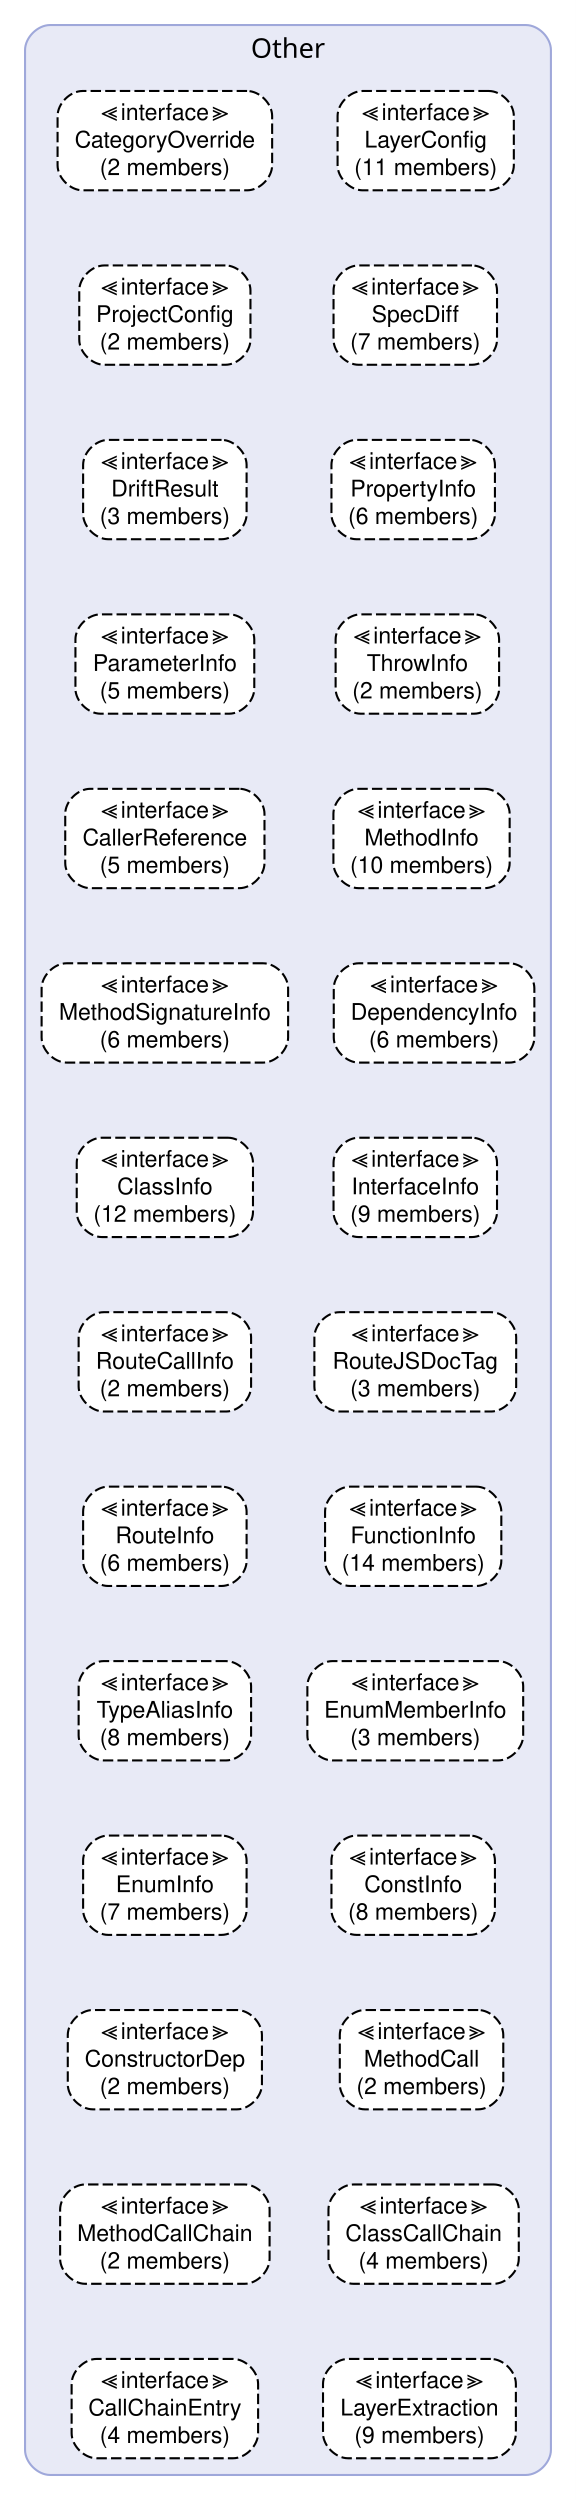
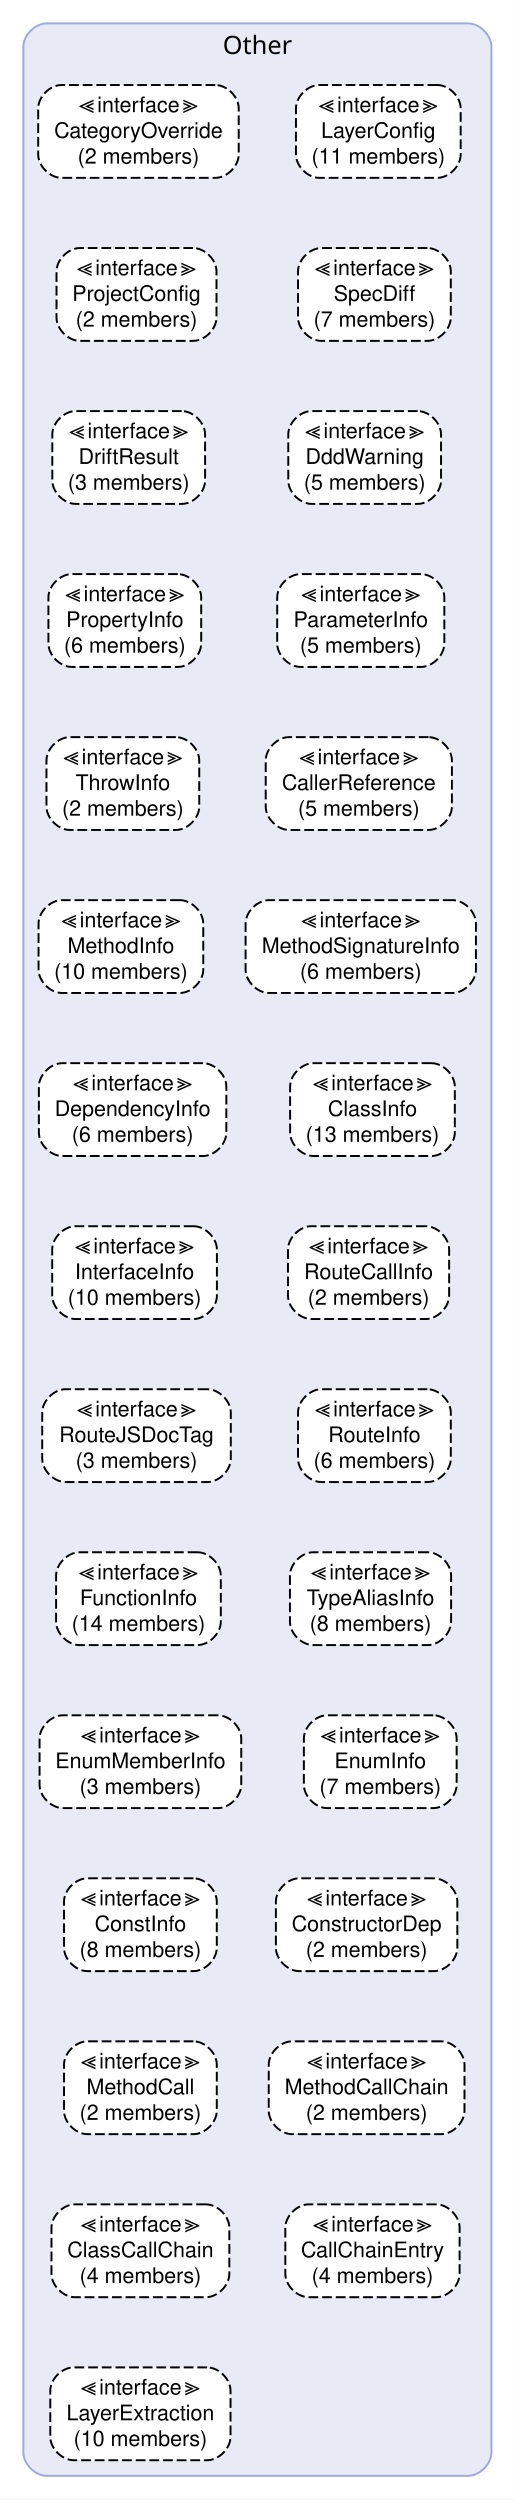
- <svg xmlns="http://www.w3.org/2000/svg" width="276pt" height="1198pt" viewBox="0.00 0.00 276.00 1198.00">
-   <g id="graph0" class="graph" transform="scale(1 1) rotate(0) translate(4 1194)">
-     <polygon fill="white" stroke="none" points="-4,4 -4,-1194 272,-1194 272,4 -4,4" />
+ <svg xmlns="http://www.w3.org/2000/svg" width="264pt" height="1282pt" viewBox="0.00 0.00 264.00 1282.00">
+   <g id="graph0" class="graph" transform="scale(1 1) rotate(0) translate(4 1277.6)">
+     <polygon fill="white" stroke="none" points="-4,4 -4,-1277.6 260,-1277.6 260,4 -4,4" />
    <g id="clust1" class="cluster">
-       <path fill="#e8eaf6" stroke="#9fa8da" d="M20,-8C20,-8 248,-8 248,-8 254,-8 260,-14 260,-20 260,-20 260,-1170 260,-1170 260,-1176 254,-1182 248,-1182 248,-1182 20,-1182 20,-1182 14,-1182 8,-1176 8,-1170 8,-1170 8,-20 8,-20 8,-14 14,-8 20,-8" />
-       <text xml:space="preserve" text-anchor="middle" x="134" y="-1166.3" font-family="Helvetica Bold" font-size="13.00">Other</text>
+       <path fill="#e8eaf6" stroke="#9fa8da" d="M20,-8C20,-8 236,-8 236,-8 242,-8 248,-14 248,-20 248,-20 248,-1253.6 248,-1253.6 248,-1259.6 242,-1265.6 236,-1265.6 236,-1265.6 20,-1265.6 20,-1265.6 14,-1265.6 8,-1259.6 8,-1253.6 8,-1253.6 8,-20 8,-20 8,-14 14,-8 20,-8" />
+       <text xml:space="preserve" text-anchor="middle" x="128" y="-1249.9" font-family="Helvetica Bold" font-size="13.00">Other</text>
    </g>
    <g id="node1" class="node">
-       <path fill="white" stroke="black" stroke-dasharray="5,2" d="M114.41,-1150.4C114.41,-1150.4 35.59,-1150.4 35.59,-1150.4 29.59,-1150.4 23.59,-1144.4 23.59,-1138.4 23.59,-1138.4 23.59,-1114.8 23.59,-1114.8 23.59,-1108.8 29.59,-1102.8 35.59,-1102.8 35.59,-1102.8 114.41,-1102.8 114.41,-1102.8 120.41,-1102.8 126.41,-1108.8 126.41,-1114.8 126.41,-1114.8 126.41,-1138.4 126.41,-1138.4 126.41,-1144.4 120.41,-1150.4 114.41,-1150.4" />
-       <text xml:space="preserve" text-anchor="middle" x="75" y="-1136.5" font-family="Helvetica,sans-Serif" font-size="11.00">≪interface≫</text>
-       <text xml:space="preserve" text-anchor="middle" x="75" y="-1123.3" font-family="Helvetica,sans-Serif" font-size="11.00">CategoryOverride</text>
-       <text xml:space="preserve" text-anchor="middle" x="75" y="-1110.1" font-family="Helvetica,sans-Serif" font-size="11.00">(2 members)</text>
+       <path fill="white" stroke="black" stroke-dasharray="5,2" d="M106.41,-1234C106.41,-1234 27.59,-1234 27.59,-1234 21.59,-1234 15.59,-1228 15.59,-1222 15.59,-1222 15.59,-1198.4 15.59,-1198.4 15.59,-1192.4 21.59,-1186.4 27.59,-1186.4 27.59,-1186.4 106.41,-1186.4 106.41,-1186.4 112.41,-1186.4 118.41,-1192.4 118.41,-1198.4 118.41,-1198.4 118.41,-1222 118.41,-1222 118.41,-1228 112.41,-1234 106.41,-1234" />
+       <text xml:space="preserve" text-anchor="middle" x="67" y="-1220.1" font-family="Helvetica,sans-Serif" font-size="11.00">≪interface≫</text>
+       <text xml:space="preserve" text-anchor="middle" x="67" y="-1206.9" font-family="Helvetica,sans-Serif" font-size="11.00">CategoryOverride</text>
+       <text xml:space="preserve" text-anchor="middle" x="67" y="-1193.7" font-family="Helvetica,sans-Serif" font-size="11.00">(2 members)</text>
    </g>
    <g id="node3" class="node">
-       <path fill="white" stroke="black" stroke-dasharray="5,2" d="M104.02,-1066.8C104.02,-1066.8 45.98,-1066.8 45.98,-1066.8 39.98,-1066.8 33.98,-1060.8 33.98,-1054.8 33.98,-1054.8 33.98,-1031.2 33.98,-1031.2 33.98,-1025.2 39.98,-1019.2 45.98,-1019.2 45.98,-1019.2 104.02,-1019.2 104.02,-1019.2 110.02,-1019.2 116.02,-1025.2 116.02,-1031.2 116.02,-1031.2 116.02,-1054.8 116.02,-1054.8 116.02,-1060.8 110.02,-1066.8 104.02,-1066.8" />
-       <text xml:space="preserve" text-anchor="middle" x="75" y="-1052.9" font-family="Helvetica,sans-Serif" font-size="11.00">≪interface≫</text>
-       <text xml:space="preserve" text-anchor="middle" x="75" y="-1039.7" font-family="Helvetica,sans-Serif" font-size="11.00">ProjectConfig</text>
-       <text xml:space="preserve" text-anchor="middle" x="75" y="-1026.5" font-family="Helvetica,sans-Serif" font-size="11.00">(2 members)</text>
+       <path fill="white" stroke="black" stroke-dasharray="5,2" d="M95.02,-1150.4C95.02,-1150.4 36.98,-1150.4 36.98,-1150.4 30.98,-1150.4 24.98,-1144.4 24.98,-1138.4 24.98,-1138.4 24.98,-1114.8 24.98,-1114.8 24.98,-1108.8 30.98,-1102.8 36.98,-1102.8 36.98,-1102.8 95.02,-1102.8 95.02,-1102.8 101.02,-1102.8 107.02,-1108.8 107.02,-1114.8 107.02,-1114.8 107.02,-1138.4 107.02,-1138.4 107.02,-1144.4 101.02,-1150.4 95.02,-1150.4" />
+       <text xml:space="preserve" text-anchor="middle" x="66" y="-1136.5" font-family="Helvetica,sans-Serif" font-size="11.00">≪interface≫</text>
+       <text xml:space="preserve" text-anchor="middle" x="66" y="-1123.3" font-family="Helvetica,sans-Serif" font-size="11.00">ProjectConfig</text>
+       <text xml:space="preserve" text-anchor="middle" x="66" y="-1110.1" font-family="Helvetica,sans-Serif" font-size="11.00">(2 members)</text>
    </g>
    <g id="node2" class="node">
-       <path fill="white" stroke="black" stroke-dasharray="5,2" d="M230.23,-1150.4C230.23,-1150.4 169.77,-1150.4 169.77,-1150.4 163.77,-1150.4 157.77,-1144.4 157.77,-1138.4 157.77,-1138.4 157.77,-1114.8 157.77,-1114.8 157.77,-1108.8 163.77,-1102.8 169.77,-1102.8 169.77,-1102.8 230.23,-1102.8 230.23,-1102.8 236.23,-1102.8 242.23,-1108.8 242.23,-1114.8 242.23,-1114.8 242.23,-1138.4 242.23,-1138.4 242.23,-1144.4 236.23,-1150.4 230.23,-1150.4" />
-       <text xml:space="preserve" text-anchor="middle" x="200" y="-1136.5" font-family="Helvetica,sans-Serif" font-size="11.00">≪interface≫</text>
-       <text xml:space="preserve" text-anchor="middle" x="200" y="-1123.3" font-family="Helvetica,sans-Serif" font-size="11.00">LayerConfig</text>
-       <text xml:space="preserve" text-anchor="middle" x="200" y="-1110.1" font-family="Helvetica,sans-Serif" font-size="11.00">(11 members)</text>
+       <path fill="white" stroke="black" stroke-dasharray="5,2" d="M220.23,-1234C220.23,-1234 159.77,-1234 159.77,-1234 153.77,-1234 147.77,-1228 147.77,-1222 147.77,-1222 147.77,-1198.4 147.77,-1198.4 147.77,-1192.4 153.77,-1186.4 159.77,-1186.4 159.77,-1186.4 220.23,-1186.4 220.23,-1186.4 226.23,-1186.4 232.23,-1192.4 232.23,-1198.4 232.23,-1198.4 232.23,-1222 232.23,-1222 232.23,-1228 226.23,-1234 220.23,-1234" />
+       <text xml:space="preserve" text-anchor="middle" x="190" y="-1220.1" font-family="Helvetica,sans-Serif" font-size="11.00">≪interface≫</text>
+       <text xml:space="preserve" text-anchor="middle" x="190" y="-1206.9" font-family="Helvetica,sans-Serif" font-size="11.00">LayerConfig</text>
+       <text xml:space="preserve" text-anchor="middle" x="190" y="-1193.7" font-family="Helvetica,sans-Serif" font-size="11.00">(11 members)</text>
    </g>
    <g id="node5" class="node">
-       <path fill="white" stroke="black" stroke-dasharray="5,2" d="M102.17,-983.2C102.17,-983.2 47.83,-983.2 47.83,-983.2 41.83,-983.2 35.83,-977.2 35.83,-971.2 35.83,-971.2 35.83,-947.6 35.83,-947.6 35.83,-941.6 41.83,-935.6 47.83,-935.6 47.83,-935.6 102.17,-935.6 102.17,-935.6 108.17,-935.6 114.17,-941.6 114.17,-947.6 114.17,-947.6 114.17,-971.2 114.17,-971.2 114.17,-977.2 108.17,-983.2 102.17,-983.2" />
-       <text xml:space="preserve" text-anchor="middle" x="75" y="-969.3" font-family="Helvetica,sans-Serif" font-size="11.00">≪interface≫</text>
-       <text xml:space="preserve" text-anchor="middle" x="75" y="-956.1" font-family="Helvetica,sans-Serif" font-size="11.00">DriftResult</text>
-       <text xml:space="preserve" text-anchor="middle" x="75" y="-942.9" font-family="Helvetica,sans-Serif" font-size="11.00">(3 members)</text>
+       <path fill="white" stroke="black" stroke-dasharray="5,2" d="M89.17,-1066.8C89.17,-1066.8 34.83,-1066.8 34.83,-1066.8 28.83,-1066.8 22.83,-1060.8 22.83,-1054.8 22.83,-1054.8 22.83,-1031.2 22.83,-1031.2 22.83,-1025.2 28.83,-1019.2 34.83,-1019.2 34.83,-1019.2 89.17,-1019.2 89.17,-1019.2 95.17,-1019.2 101.17,-1025.2 101.17,-1031.2 101.17,-1031.2 101.17,-1054.8 101.17,-1054.8 101.17,-1060.8 95.17,-1066.8 89.17,-1066.8" />
+       <text xml:space="preserve" text-anchor="middle" x="62" y="-1052.9" font-family="Helvetica,sans-Serif" font-size="11.00">≪interface≫</text>
+       <text xml:space="preserve" text-anchor="middle" x="62" y="-1039.7" font-family="Helvetica,sans-Serif" font-size="11.00">DriftResult</text>
+       <text xml:space="preserve" text-anchor="middle" x="62" y="-1026.5" font-family="Helvetica,sans-Serif" font-size="11.00">(3 members)</text>
    </g>
    <g id="node4" class="node">
-       <path fill="white" stroke="black" stroke-dasharray="5,2" d="M222.17,-1066.8C222.17,-1066.8 167.83,-1066.8 167.83,-1066.8 161.83,-1066.8 155.83,-1060.8 155.83,-1054.8 155.83,-1054.8 155.83,-1031.2 155.83,-1031.2 155.83,-1025.2 161.83,-1019.2 167.83,-1019.2 167.83,-1019.2 222.17,-1019.2 222.17,-1019.2 228.17,-1019.2 234.17,-1025.2 234.17,-1031.2 234.17,-1031.2 234.17,-1054.8 234.17,-1054.8 234.17,-1060.8 228.17,-1066.8 222.17,-1066.8" />
-       <text xml:space="preserve" text-anchor="middle" x="195" y="-1052.9" font-family="Helvetica,sans-Serif" font-size="11.00">≪interface≫</text>
-       <text xml:space="preserve" text-anchor="middle" x="195" y="-1039.7" font-family="Helvetica,sans-Serif" font-size="11.00">SpecDiff</text>
-       <text xml:space="preserve" text-anchor="middle" x="195" y="-1026.5" font-family="Helvetica,sans-Serif" font-size="11.00">(7 members)</text>
+       <path fill="white" stroke="black" stroke-dasharray="5,2" d="M215.17,-1150.4C215.17,-1150.4 160.83,-1150.4 160.83,-1150.4 154.83,-1150.4 148.83,-1144.4 148.83,-1138.4 148.83,-1138.4 148.83,-1114.8 148.83,-1114.8 148.83,-1108.8 154.83,-1102.8 160.83,-1102.8 160.83,-1102.8 215.17,-1102.8 215.17,-1102.8 221.17,-1102.8 227.17,-1108.8 227.17,-1114.8 227.17,-1114.8 227.17,-1138.4 227.17,-1138.4 227.17,-1144.4 221.17,-1150.4 215.17,-1150.4" />
+       <text xml:space="preserve" text-anchor="middle" x="188" y="-1136.5" font-family="Helvetica,sans-Serif" font-size="11.00">≪interface≫</text>
+       <text xml:space="preserve" text-anchor="middle" x="188" y="-1123.3" font-family="Helvetica,sans-Serif" font-size="11.00">SpecDiff</text>
+       <text xml:space="preserve" text-anchor="middle" x="188" y="-1110.1" font-family="Helvetica,sans-Serif" font-size="11.00">(7 members)</text>
    </g>
    <g id="node7" class="node">
-       <path fill="white" stroke="black" stroke-dasharray="5,2" d="M105.85,-899.6C105.85,-899.6 44.15,-899.6 44.15,-899.6 38.15,-899.6 32.15,-893.6 32.15,-887.6 32.15,-887.6 32.15,-864 32.15,-864 32.15,-858 38.15,-852 44.15,-852 44.15,-852 105.85,-852 105.85,-852 111.85,-852 117.85,-858 117.85,-864 117.85,-864 117.85,-887.6 117.85,-887.6 117.85,-893.6 111.85,-899.6 105.85,-899.6" />
-       <text xml:space="preserve" text-anchor="middle" x="75" y="-885.7" font-family="Helvetica,sans-Serif" font-size="11.00">≪interface≫</text>
-       <text xml:space="preserve" text-anchor="middle" x="75" y="-872.5" font-family="Helvetica,sans-Serif" font-size="11.00">ParameterInfo</text>
-       <text xml:space="preserve" text-anchor="middle" x="75" y="-859.3" font-family="Helvetica,sans-Serif" font-size="11.00">(5 members)</text>
+       <path fill="white" stroke="black" stroke-dasharray="5,2" d="M87.17,-983.2C87.17,-983.2 32.83,-983.2 32.83,-983.2 26.83,-983.2 20.83,-977.2 20.83,-971.2 20.83,-971.2 20.83,-947.6 20.83,-947.6 20.83,-941.6 26.83,-935.6 32.83,-935.6 32.83,-935.6 87.17,-935.6 87.17,-935.6 93.17,-935.6 99.17,-941.6 99.17,-947.6 99.17,-947.6 99.17,-971.2 99.17,-971.2 99.17,-977.2 93.17,-983.2 87.17,-983.2" />
+       <text xml:space="preserve" text-anchor="middle" x="60" y="-969.3" font-family="Helvetica,sans-Serif" font-size="11.00">≪interface≫</text>
+       <text xml:space="preserve" text-anchor="middle" x="60" y="-956.1" font-family="Helvetica,sans-Serif" font-size="11.00">PropertyInfo</text>
+       <text xml:space="preserve" text-anchor="middle" x="60" y="-942.9" font-family="Helvetica,sans-Serif" font-size="11.00">(6 members)</text>
    </g>
    <g id="node6" class="node">
-       <path fill="white" stroke="black" stroke-dasharray="5,2" d="M221.17,-983.2C221.17,-983.2 166.83,-983.2 166.83,-983.2 160.83,-983.2 154.83,-977.2 154.83,-971.2 154.83,-971.2 154.83,-947.6 154.83,-947.6 154.83,-941.6 160.83,-935.6 166.83,-935.6 166.83,-935.6 221.17,-935.6 221.17,-935.6 227.17,-935.6 233.17,-941.6 233.17,-947.6 233.17,-947.6 233.17,-971.2 233.17,-971.2 233.17,-977.2 227.17,-983.2 221.17,-983.2" />
-       <text xml:space="preserve" text-anchor="middle" x="194" y="-969.3" font-family="Helvetica,sans-Serif" font-size="11.00">≪interface≫</text>
-       <text xml:space="preserve" text-anchor="middle" x="194" y="-956.1" font-family="Helvetica,sans-Serif" font-size="11.00">PropertyInfo</text>
-       <text xml:space="preserve" text-anchor="middle" x="194" y="-942.9" font-family="Helvetica,sans-Serif" font-size="11.00">(6 members)</text>
+       <path fill="white" stroke="black" stroke-dasharray="5,2" d="M210.17,-1066.8C210.17,-1066.8 155.83,-1066.8 155.83,-1066.8 149.83,-1066.8 143.83,-1060.8 143.83,-1054.8 143.83,-1054.8 143.83,-1031.2 143.83,-1031.2 143.83,-1025.2 149.83,-1019.2 155.83,-1019.2 155.83,-1019.2 210.17,-1019.2 210.17,-1019.2 216.17,-1019.2 222.17,-1025.2 222.17,-1031.2 222.17,-1031.2 222.17,-1054.8 222.17,-1054.8 222.17,-1060.8 216.17,-1066.8 210.17,-1066.8" />
+       <text xml:space="preserve" text-anchor="middle" x="183" y="-1052.9" font-family="Helvetica,sans-Serif" font-size="11.00">≪interface≫</text>
+       <text xml:space="preserve" text-anchor="middle" x="183" y="-1039.7" font-family="Helvetica,sans-Serif" font-size="11.00">DddWarning</text>
+       <text xml:space="preserve" text-anchor="middle" x="183" y="-1026.5" font-family="Helvetica,sans-Serif" font-size="11.00">(5 members)</text>
    </g>
    <g id="node9" class="node">
-       <path fill="white" stroke="black" stroke-dasharray="5,2" d="M110.74,-816C110.74,-816 39.26,-816 39.26,-816 33.26,-816 27.26,-810 27.26,-804 27.26,-804 27.26,-780.4 27.26,-780.4 27.26,-774.4 33.26,-768.4 39.26,-768.4 39.26,-768.4 110.74,-768.4 110.74,-768.4 116.74,-768.4 122.74,-774.4 122.74,-780.4 122.74,-780.4 122.74,-804 122.74,-804 122.74,-810 116.74,-816 110.74,-816" />
-       <text xml:space="preserve" text-anchor="middle" x="75" y="-802.1" font-family="Helvetica,sans-Serif" font-size="11.00">≪interface≫</text>
-       <text xml:space="preserve" text-anchor="middle" x="75" y="-788.9" font-family="Helvetica,sans-Serif" font-size="11.00">CallerReference</text>
-       <text xml:space="preserve" text-anchor="middle" x="75" y="-775.7" font-family="Helvetica,sans-Serif" font-size="11.00">(5 members)</text>
+       <path fill="white" stroke="black" stroke-dasharray="5,2" d="M86.17,-899.6C86.17,-899.6 31.83,-899.6 31.83,-899.6 25.83,-899.6 19.83,-893.6 19.83,-887.6 19.83,-887.6 19.83,-864 19.83,-864 19.83,-858 25.83,-852 31.83,-852 31.83,-852 86.17,-852 86.17,-852 92.17,-852 98.17,-858 98.17,-864 98.17,-864 98.17,-887.6 98.17,-887.6 98.17,-893.6 92.17,-899.6 86.17,-899.6" />
+       <text xml:space="preserve" text-anchor="middle" x="59" y="-885.7" font-family="Helvetica,sans-Serif" font-size="11.00">≪interface≫</text>
+       <text xml:space="preserve" text-anchor="middle" x="59" y="-872.5" font-family="Helvetica,sans-Serif" font-size="11.00">ThrowInfo</text>
+       <text xml:space="preserve" text-anchor="middle" x="59" y="-859.3" font-family="Helvetica,sans-Serif" font-size="11.00">(2 members)</text>
    </g>
    <g id="node8" class="node">
-       <path fill="white" stroke="black" stroke-dasharray="5,2" d="M223.17,-899.6C223.17,-899.6 168.83,-899.6 168.83,-899.6 162.83,-899.6 156.83,-893.6 156.83,-887.6 156.83,-887.6 156.83,-864 156.83,-864 156.83,-858 162.83,-852 168.83,-852 168.83,-852 223.17,-852 223.17,-852 229.17,-852 235.17,-858 235.17,-864 235.17,-864 235.17,-887.6 235.17,-887.6 235.17,-893.6 229.17,-899.6 223.17,-899.6" />
-       <text xml:space="preserve" text-anchor="middle" x="196" y="-885.7" font-family="Helvetica,sans-Serif" font-size="11.00">≪interface≫</text>
-       <text xml:space="preserve" text-anchor="middle" x="196" y="-872.5" font-family="Helvetica,sans-Serif" font-size="11.00">ThrowInfo</text>
-       <text xml:space="preserve" text-anchor="middle" x="196" y="-859.3" font-family="Helvetica,sans-Serif" font-size="11.00">(2 members)</text>
+       <path fill="white" stroke="black" stroke-dasharray="5,2" d="M211.85,-983.2C211.85,-983.2 150.15,-983.2 150.15,-983.2 144.15,-983.2 138.15,-977.2 138.15,-971.2 138.15,-971.2 138.15,-947.6 138.15,-947.6 138.15,-941.6 144.15,-935.6 150.15,-935.6 150.15,-935.6 211.85,-935.6 211.85,-935.6 217.85,-935.6 223.85,-941.6 223.85,-947.6 223.85,-947.6 223.85,-971.2 223.85,-971.2 223.85,-977.2 217.85,-983.2 211.85,-983.2" />
+       <text xml:space="preserve" text-anchor="middle" x="181" y="-969.3" font-family="Helvetica,sans-Serif" font-size="11.00">≪interface≫</text>
+       <text xml:space="preserve" text-anchor="middle" x="181" y="-956.1" font-family="Helvetica,sans-Serif" font-size="11.00">ParameterInfo</text>
+       <text xml:space="preserve" text-anchor="middle" x="181" y="-942.9" font-family="Helvetica,sans-Serif" font-size="11.00">(5 members)</text>
    </g>
    <g id="node11" class="node">
-       <path fill="white" stroke="black" stroke-dasharray="5,2" d="M122.06,-732.4C122.06,-732.4 27.94,-732.4 27.94,-732.4 21.94,-732.4 15.94,-726.4 15.94,-720.4 15.94,-720.4 15.94,-696.8 15.94,-696.8 15.94,-690.8 21.94,-684.8 27.94,-684.8 27.94,-684.8 122.06,-684.8 122.06,-684.8 128.06,-684.8 134.06,-690.8 134.06,-696.8 134.06,-696.8 134.06,-720.4 134.06,-720.4 134.06,-726.4 128.06,-732.4 122.06,-732.4" />
-       <text xml:space="preserve" text-anchor="middle" x="75" y="-718.5" font-family="Helvetica,sans-Serif" font-size="11.00">≪interface≫</text>
-       <text xml:space="preserve" text-anchor="middle" x="75" y="-705.3" font-family="Helvetica,sans-Serif" font-size="11.00">MethodSignatureInfo</text>
-       <text xml:space="preserve" text-anchor="middle" x="75" y="-692.1" font-family="Helvetica,sans-Serif" font-size="11.00">(6 members)</text>
+       <path fill="white" stroke="black" stroke-dasharray="5,2" d="M88.23,-816C88.23,-816 27.77,-816 27.77,-816 21.77,-816 15.77,-810 15.77,-804 15.77,-804 15.77,-780.4 15.77,-780.4 15.77,-774.4 21.77,-768.4 27.77,-768.4 27.77,-768.4 88.23,-768.4 88.23,-768.4 94.23,-768.4 100.23,-774.4 100.23,-780.4 100.23,-780.4 100.23,-804 100.23,-804 100.23,-810 94.23,-816 88.23,-816" />
+       <text xml:space="preserve" text-anchor="middle" x="58" y="-802.1" font-family="Helvetica,sans-Serif" font-size="11.00">≪interface≫</text>
+       <text xml:space="preserve" text-anchor="middle" x="58" y="-788.9" font-family="Helvetica,sans-Serif" font-size="11.00">MethodInfo</text>
+       <text xml:space="preserve" text-anchor="middle" x="58" y="-775.7" font-family="Helvetica,sans-Serif" font-size="11.00">(10 members)</text>
    </g>
    <g id="node10" class="node">
-       <path fill="white" stroke="black" stroke-dasharray="5,2" d="M228.23,-816C228.23,-816 167.77,-816 167.77,-816 161.77,-816 155.77,-810 155.77,-804 155.77,-804 155.77,-780.4 155.77,-780.4 155.77,-774.4 161.77,-768.4 167.77,-768.4 167.77,-768.4 228.23,-768.4 228.23,-768.4 234.23,-768.4 240.23,-774.4 240.23,-780.4 240.23,-780.4 240.23,-804 240.23,-804 240.23,-810 234.23,-816 228.23,-816" />
-       <text xml:space="preserve" text-anchor="middle" x="198" y="-802.1" font-family="Helvetica,sans-Serif" font-size="11.00">≪interface≫</text>
-       <text xml:space="preserve" text-anchor="middle" x="198" y="-788.9" font-family="Helvetica,sans-Serif" font-size="11.00">MethodInfo</text>
-       <text xml:space="preserve" text-anchor="middle" x="198" y="-775.7" font-family="Helvetica,sans-Serif" font-size="11.00">(10 members)</text>
+       <path fill="white" stroke="black" stroke-dasharray="5,2" d="M215.74,-899.6C215.74,-899.6 144.26,-899.6 144.26,-899.6 138.26,-899.6 132.26,-893.6 132.26,-887.6 132.26,-887.6 132.26,-864 132.26,-864 132.26,-858 138.26,-852 144.26,-852 144.26,-852 215.74,-852 215.74,-852 221.74,-852 227.74,-858 227.74,-864 227.74,-864 227.74,-887.6 227.74,-887.6 227.74,-893.6 221.74,-899.6 215.74,-899.6" />
+       <text xml:space="preserve" text-anchor="middle" x="180" y="-885.7" font-family="Helvetica,sans-Serif" font-size="11.00">≪interface≫</text>
+       <text xml:space="preserve" text-anchor="middle" x="180" y="-872.5" font-family="Helvetica,sans-Serif" font-size="11.00">CallerReference</text>
+       <text xml:space="preserve" text-anchor="middle" x="180" y="-859.3" font-family="Helvetica,sans-Serif" font-size="11.00">(5 members)</text>
    </g>
    <g id="node13" class="node">
-       <path fill="white" stroke="black" stroke-dasharray="5,2" d="M105.23,-648.8C105.23,-648.8 44.77,-648.8 44.77,-648.8 38.77,-648.8 32.77,-642.8 32.77,-636.8 32.77,-636.8 32.77,-613.2 32.77,-613.2 32.77,-607.2 38.77,-601.2 44.77,-601.2 44.77,-601.2 105.23,-601.2 105.23,-601.2 111.23,-601.2 117.23,-607.2 117.23,-613.2 117.23,-613.2 117.23,-636.8 117.23,-636.8 117.23,-642.8 111.23,-648.8 105.23,-648.8" />
-       <text xml:space="preserve" text-anchor="middle" x="75" y="-634.9" font-family="Helvetica,sans-Serif" font-size="11.00">≪interface≫</text>
-       <text xml:space="preserve" text-anchor="middle" x="75" y="-621.7" font-family="Helvetica,sans-Serif" font-size="11.00">ClassInfo</text>
-       <text xml:space="preserve" text-anchor="middle" x="75" y="-608.5" font-family="Helvetica,sans-Serif" font-size="11.00">(12 members)</text>
+       <path fill="white" stroke="black" stroke-dasharray="5,2" d="M100.06,-732.4C100.06,-732.4 27.94,-732.4 27.94,-732.4 21.94,-732.4 15.94,-726.4 15.94,-720.4 15.94,-720.4 15.94,-696.8 15.94,-696.8 15.94,-690.8 21.94,-684.8 27.94,-684.8 27.94,-684.8 100.06,-684.8 100.06,-684.8 106.06,-684.8 112.06,-690.8 112.06,-696.8 112.06,-696.8 112.06,-720.4 112.06,-720.4 112.06,-726.4 106.06,-732.4 100.06,-732.4" />
+       <text xml:space="preserve" text-anchor="middle" x="64" y="-718.5" font-family="Helvetica,sans-Serif" font-size="11.00">≪interface≫</text>
+       <text xml:space="preserve" text-anchor="middle" x="64" y="-705.3" font-family="Helvetica,sans-Serif" font-size="11.00">DependencyInfo</text>
+       <text xml:space="preserve" text-anchor="middle" x="64" y="-692.1" font-family="Helvetica,sans-Serif" font-size="11.00">(6 members)</text>
    </g>
    <g id="node12" class="node">
-       <path fill="white" stroke="black" stroke-dasharray="5,2" d="M240.06,-732.4C240.06,-732.4 167.94,-732.4 167.94,-732.4 161.94,-732.4 155.94,-726.4 155.94,-720.4 155.94,-720.4 155.94,-696.8 155.94,-696.8 155.94,-690.8 161.94,-684.8 167.94,-684.8 167.94,-684.8 240.06,-684.8 240.06,-684.8 246.06,-684.8 252.06,-690.8 252.06,-696.8 252.06,-696.8 252.06,-720.4 252.06,-720.4 252.06,-726.4 246.06,-732.4 240.06,-732.4" />
-       <text xml:space="preserve" text-anchor="middle" x="204" y="-718.5" font-family="Helvetica,sans-Serif" font-size="11.00">≪interface≫</text>
-       <text xml:space="preserve" text-anchor="middle" x="204" y="-705.3" font-family="Helvetica,sans-Serif" font-size="11.00">DependencyInfo</text>
-       <text xml:space="preserve" text-anchor="middle" x="204" y="-692.1" font-family="Helvetica,sans-Serif" font-size="11.00">(6 members)</text>
+       <path fill="white" stroke="black" stroke-dasharray="5,2" d="M228.06,-816C228.06,-816 133.94,-816 133.94,-816 127.94,-816 121.94,-810 121.94,-804 121.94,-804 121.94,-780.4 121.94,-780.4 121.94,-774.4 127.94,-768.4 133.94,-768.4 133.94,-768.4 228.06,-768.4 228.06,-768.4 234.06,-768.4 240.06,-774.4 240.06,-780.4 240.06,-780.4 240.06,-804 240.06,-804 240.06,-810 234.06,-816 228.06,-816" />
+       <text xml:space="preserve" text-anchor="middle" x="181" y="-802.1" font-family="Helvetica,sans-Serif" font-size="11.00">≪interface≫</text>
+       <text xml:space="preserve" text-anchor="middle" x="181" y="-788.9" font-family="Helvetica,sans-Serif" font-size="11.00">MethodSignatureInfo</text>
+       <text xml:space="preserve" text-anchor="middle" x="181" y="-775.7" font-family="Helvetica,sans-Serif" font-size="11.00">(6 members)</text>
    </g>
    <g id="node15" class="node">
-       <path fill="white" stroke="black" stroke-dasharray="5,2" d="M104.32,-565.2C104.32,-565.2 45.68,-565.2 45.68,-565.2 39.68,-565.2 33.68,-559.2 33.68,-553.2 33.68,-553.2 33.68,-529.6 33.68,-529.6 33.68,-523.6 39.68,-517.6 45.68,-517.6 45.68,-517.6 104.32,-517.6 104.32,-517.6 110.32,-517.6 116.32,-523.6 116.32,-529.6 116.32,-529.6 116.32,-553.2 116.32,-553.2 116.32,-559.2 110.32,-565.2 104.32,-565.2" />
-       <text xml:space="preserve" text-anchor="middle" x="75" y="-551.3" font-family="Helvetica,sans-Serif" font-size="11.00">≪interface≫</text>
-       <text xml:space="preserve" text-anchor="middle" x="75" y="-538.1" font-family="Helvetica,sans-Serif" font-size="11.00">RouteCallInfo</text>
-       <text xml:space="preserve" text-anchor="middle" x="75" y="-524.9" font-family="Helvetica,sans-Serif" font-size="11.00">(2 members)</text>
+       <path fill="white" stroke="black" stroke-dasharray="5,2" d="M95.23,-648.8C95.23,-648.8 34.77,-648.8 34.77,-648.8 28.77,-648.8 22.77,-642.8 22.77,-636.8 22.77,-636.8 22.77,-613.2 22.77,-613.2 22.77,-607.2 28.77,-601.2 34.77,-601.2 34.77,-601.2 95.23,-601.2 95.23,-601.2 101.23,-601.2 107.23,-607.2 107.23,-613.2 107.23,-613.2 107.23,-636.8 107.23,-636.8 107.23,-642.8 101.23,-648.8 95.23,-648.8" />
+       <text xml:space="preserve" text-anchor="middle" x="65" y="-634.9" font-family="Helvetica,sans-Serif" font-size="11.00">≪interface≫</text>
+       <text xml:space="preserve" text-anchor="middle" x="65" y="-621.7" font-family="Helvetica,sans-Serif" font-size="11.00">InterfaceInfo</text>
+       <text xml:space="preserve" text-anchor="middle" x="65" y="-608.5" font-family="Helvetica,sans-Serif" font-size="11.00">(10 members)</text>
    </g>
    <g id="node14" class="node">
-       <path fill="white" stroke="black" stroke-dasharray="5,2" d="M222.17,-648.8C222.17,-648.8 167.83,-648.8 167.83,-648.8 161.83,-648.8 155.83,-642.8 155.83,-636.8 155.83,-636.8 155.83,-613.2 155.83,-613.2 155.83,-607.2 161.83,-601.2 167.83,-601.2 167.83,-601.2 222.17,-601.2 222.17,-601.2 228.17,-601.2 234.17,-607.2 234.17,-613.2 234.17,-613.2 234.17,-636.8 234.17,-636.8 234.17,-642.8 228.17,-648.8 222.17,-648.8" />
-       <text xml:space="preserve" text-anchor="middle" x="195" y="-634.9" font-family="Helvetica,sans-Serif" font-size="11.00">≪interface≫</text>
-       <text xml:space="preserve" text-anchor="middle" x="195" y="-621.7" font-family="Helvetica,sans-Serif" font-size="11.00">InterfaceInfo</text>
-       <text xml:space="preserve" text-anchor="middle" x="195" y="-608.5" font-family="Helvetica,sans-Serif" font-size="11.00">(9 members)</text>
+       <path fill="white" stroke="black" stroke-dasharray="5,2" d="M217.23,-732.4C217.23,-732.4 156.77,-732.4 156.77,-732.4 150.77,-732.4 144.77,-726.4 144.77,-720.4 144.77,-720.4 144.77,-696.8 144.77,-696.8 144.77,-690.8 150.77,-684.8 156.77,-684.8 156.77,-684.8 217.23,-684.8 217.23,-684.8 223.23,-684.8 229.23,-690.8 229.23,-696.8 229.23,-696.8 229.23,-720.4 229.23,-720.4 229.23,-726.4 223.23,-732.4 217.23,-732.4" />
+       <text xml:space="preserve" text-anchor="middle" x="187" y="-718.5" font-family="Helvetica,sans-Serif" font-size="11.00">≪interface≫</text>
+       <text xml:space="preserve" text-anchor="middle" x="187" y="-705.3" font-family="Helvetica,sans-Serif" font-size="11.00">ClassInfo</text>
+       <text xml:space="preserve" text-anchor="middle" x="187" y="-692.1" font-family="Helvetica,sans-Serif" font-size="11.00">(13 members)</text>
    </g>
    <g id="node17" class="node">
-       <path fill="white" stroke="black" stroke-dasharray="5,2" d="M102.17,-481.6C102.17,-481.6 47.83,-481.6 47.83,-481.6 41.83,-481.6 35.83,-475.6 35.83,-469.6 35.83,-469.6 35.83,-446 35.83,-446 35.83,-440 41.83,-434 47.83,-434 47.83,-434 102.17,-434 102.17,-434 108.17,-434 114.17,-440 114.17,-446 114.17,-446 114.17,-469.6 114.17,-469.6 114.17,-475.6 108.17,-481.6 102.17,-481.6" />
-       <text xml:space="preserve" text-anchor="middle" x="75" y="-467.7" font-family="Helvetica,sans-Serif" font-size="11.00">≪interface≫</text>
-       <text xml:space="preserve" text-anchor="middle" x="75" y="-454.5" font-family="Helvetica,sans-Serif" font-size="11.00">RouteInfo</text>
-       <text xml:space="preserve" text-anchor="middle" x="75" y="-441.3" font-family="Helvetica,sans-Serif" font-size="11.00">(6 members)</text>
+       <path fill="white" stroke="black" stroke-dasharray="5,2" d="M102.35,-565.2C102.35,-565.2 29.65,-565.2 29.65,-565.2 23.65,-565.2 17.65,-559.2 17.65,-553.2 17.65,-553.2 17.65,-529.6 17.65,-529.6 17.65,-523.6 23.65,-517.6 29.65,-517.6 29.65,-517.6 102.35,-517.6 102.35,-517.6 108.35,-517.6 114.35,-523.6 114.35,-529.6 114.35,-529.6 114.35,-553.2 114.35,-553.2 114.35,-559.2 108.35,-565.2 102.35,-565.2" />
+       <text xml:space="preserve" text-anchor="middle" x="66" y="-551.3" font-family="Helvetica,sans-Serif" font-size="11.00">≪interface≫</text>
+       <text xml:space="preserve" text-anchor="middle" x="66" y="-538.1" font-family="Helvetica,sans-Serif" font-size="11.00">RouteJSDocTag</text>
+       <text xml:space="preserve" text-anchor="middle" x="66" y="-524.9" font-family="Helvetica,sans-Serif" font-size="11.00">(3 members)</text>
    </g>
    <g id="node16" class="node">
-       <path fill="white" stroke="black" stroke-dasharray="5,2" d="M231.35,-565.2C231.35,-565.2 158.65,-565.2 158.65,-565.2 152.65,-565.2 146.65,-559.2 146.65,-553.2 146.65,-553.2 146.65,-529.6 146.65,-529.6 146.65,-523.6 152.65,-517.6 158.65,-517.6 158.65,-517.6 231.35,-517.6 231.35,-517.6 237.35,-517.6 243.35,-523.6 243.35,-529.6 243.35,-529.6 243.35,-553.2 243.35,-553.2 243.35,-559.2 237.35,-565.2 231.35,-565.2" />
-       <text xml:space="preserve" text-anchor="middle" x="195" y="-551.3" font-family="Helvetica,sans-Serif" font-size="11.00">≪interface≫</text>
-       <text xml:space="preserve" text-anchor="middle" x="195" y="-538.1" font-family="Helvetica,sans-Serif" font-size="11.00">RouteJSDocTag</text>
-       <text xml:space="preserve" text-anchor="middle" x="195" y="-524.9" font-family="Helvetica,sans-Serif" font-size="11.00">(3 members)</text>
+       <path fill="white" stroke="black" stroke-dasharray="5,2" d="M214.32,-648.8C214.32,-648.8 155.68,-648.8 155.68,-648.8 149.68,-648.8 143.68,-642.8 143.68,-636.8 143.68,-636.8 143.68,-613.2 143.68,-613.2 143.68,-607.2 149.68,-601.2 155.68,-601.2 155.68,-601.2 214.32,-601.2 214.32,-601.2 220.32,-601.2 226.32,-607.2 226.32,-613.2 226.32,-613.2 226.32,-636.8 226.32,-636.8 226.32,-642.8 220.32,-648.8 214.32,-648.8" />
+       <text xml:space="preserve" text-anchor="middle" x="185" y="-634.9" font-family="Helvetica,sans-Serif" font-size="11.00">≪interface≫</text>
+       <text xml:space="preserve" text-anchor="middle" x="185" y="-621.7" font-family="Helvetica,sans-Serif" font-size="11.00">RouteCallInfo</text>
+       <text xml:space="preserve" text-anchor="middle" x="185" y="-608.5" font-family="Helvetica,sans-Serif" font-size="11.00">(2 members)</text>
    </g>
    <g id="node19" class="node">
-       <path fill="white" stroke="black" stroke-dasharray="5,2" d="M104.32,-398C104.32,-398 45.68,-398 45.68,-398 39.68,-398 33.68,-392 33.68,-386 33.68,-386 33.68,-362.4 33.68,-362.4 33.68,-356.4 39.68,-350.4 45.68,-350.4 45.68,-350.4 104.32,-350.4 104.32,-350.4 110.32,-350.4 116.32,-356.4 116.32,-362.4 116.32,-362.4 116.32,-386 116.32,-386 116.32,-392 110.32,-398 104.32,-398" />
-       <text xml:space="preserve" text-anchor="middle" x="75" y="-384.1" font-family="Helvetica,sans-Serif" font-size="11.00">≪interface≫</text>
-       <text xml:space="preserve" text-anchor="middle" x="75" y="-370.9" font-family="Helvetica,sans-Serif" font-size="11.00">TypeAliasInfo</text>
-       <text xml:space="preserve" text-anchor="middle" x="75" y="-357.7" font-family="Helvetica,sans-Serif" font-size="11.00">(8 members)</text>
+       <path fill="white" stroke="black" stroke-dasharray="5,2" d="M97.23,-481.6C97.23,-481.6 36.77,-481.6 36.77,-481.6 30.77,-481.6 24.77,-475.6 24.77,-469.6 24.77,-469.6 24.77,-446 24.77,-446 24.77,-440 30.77,-434 36.77,-434 36.77,-434 97.23,-434 97.23,-434 103.23,-434 109.23,-440 109.23,-446 109.23,-446 109.23,-469.6 109.23,-469.6 109.23,-475.6 103.23,-481.6 97.23,-481.6" />
+       <text xml:space="preserve" text-anchor="middle" x="67" y="-467.7" font-family="Helvetica,sans-Serif" font-size="11.00">≪interface≫</text>
+       <text xml:space="preserve" text-anchor="middle" x="67" y="-454.5" font-family="Helvetica,sans-Serif" font-size="11.00">FunctionInfo</text>
+       <text xml:space="preserve" text-anchor="middle" x="67" y="-441.3" font-family="Helvetica,sans-Serif" font-size="11.00">(14 members)</text>
    </g>
    <g id="node18" class="node">
-       <path fill="white" stroke="black" stroke-dasharray="5,2" d="M224.23,-481.6C224.23,-481.6 163.77,-481.6 163.77,-481.6 157.77,-481.6 151.77,-475.6 151.77,-469.6 151.77,-469.6 151.77,-446 151.77,-446 151.77,-440 157.77,-434 163.77,-434 163.77,-434 224.23,-434 224.23,-434 230.23,-434 236.23,-440 236.23,-446 236.23,-446 236.23,-469.6 236.23,-469.6 236.23,-475.6 230.23,-481.6 224.23,-481.6" />
-       <text xml:space="preserve" text-anchor="middle" x="194" y="-467.7" font-family="Helvetica,sans-Serif" font-size="11.00">≪interface≫</text>
-       <text xml:space="preserve" text-anchor="middle" x="194" y="-454.5" font-family="Helvetica,sans-Serif" font-size="11.00">FunctionInfo</text>
-       <text xml:space="preserve" text-anchor="middle" x="194" y="-441.3" font-family="Helvetica,sans-Serif" font-size="11.00">(14 members)</text>
+       <path fill="white" stroke="black" stroke-dasharray="5,2" d="M215.17,-565.2C215.17,-565.2 160.83,-565.2 160.83,-565.2 154.83,-565.2 148.83,-559.2 148.83,-553.2 148.83,-553.2 148.83,-529.6 148.83,-529.6 148.83,-523.6 154.83,-517.6 160.83,-517.6 160.83,-517.6 215.17,-517.6 215.17,-517.6 221.17,-517.6 227.17,-523.6 227.17,-529.6 227.17,-529.6 227.17,-553.2 227.17,-553.2 227.17,-559.2 221.17,-565.2 215.17,-565.2" />
+       <text xml:space="preserve" text-anchor="middle" x="188" y="-551.3" font-family="Helvetica,sans-Serif" font-size="11.00">≪interface≫</text>
+       <text xml:space="preserve" text-anchor="middle" x="188" y="-538.1" font-family="Helvetica,sans-Serif" font-size="11.00">RouteInfo</text>
+       <text xml:space="preserve" text-anchor="middle" x="188" y="-524.9" font-family="Helvetica,sans-Serif" font-size="11.00">(6 members)</text>
    </g>
    <g id="node21" class="node">
-       <path fill="white" stroke="black" stroke-dasharray="5,2" d="M102.17,-314.4C102.17,-314.4 47.83,-314.4 47.83,-314.4 41.83,-314.4 35.83,-308.4 35.83,-302.4 35.83,-302.4 35.83,-278.8 35.83,-278.8 35.83,-272.8 41.83,-266.8 47.83,-266.8 47.83,-266.8 102.17,-266.8 102.17,-266.8 108.17,-266.8 114.17,-272.8 114.17,-278.8 114.17,-278.8 114.17,-302.4 114.17,-302.4 114.17,-308.4 108.17,-314.4 102.17,-314.4" />
-       <text xml:space="preserve" text-anchor="middle" x="75" y="-300.5" font-family="Helvetica,sans-Serif" font-size="11.00">≪interface≫</text>
-       <text xml:space="preserve" text-anchor="middle" x="75" y="-287.3" font-family="Helvetica,sans-Serif" font-size="11.00">EnumInfo</text>
-       <text xml:space="preserve" text-anchor="middle" x="75" y="-274.1" font-family="Helvetica,sans-Serif" font-size="11.00">(7 members)</text>
+       <path fill="white" stroke="black" stroke-dasharray="5,2" d="M107.71,-398C107.71,-398 28.29,-398 28.29,-398 22.29,-398 16.29,-392 16.29,-386 16.29,-386 16.29,-362.4 16.29,-362.4 16.29,-356.4 22.29,-350.4 28.29,-350.4 28.29,-350.4 107.71,-350.4 107.71,-350.4 113.71,-350.4 119.71,-356.4 119.71,-362.4 119.71,-362.4 119.71,-386 119.71,-386 119.71,-392 113.71,-398 107.71,-398" />
+       <text xml:space="preserve" text-anchor="middle" x="68" y="-384.1" font-family="Helvetica,sans-Serif" font-size="11.00">≪interface≫</text>
+       <text xml:space="preserve" text-anchor="middle" x="68" y="-370.9" font-family="Helvetica,sans-Serif" font-size="11.00">EnumMemberInfo</text>
+       <text xml:space="preserve" text-anchor="middle" x="68" y="-357.7" font-family="Helvetica,sans-Serif" font-size="11.00">(3 members)</text>
    </g>
    <g id="node20" class="node">
-       <path fill="white" stroke="black" stroke-dasharray="5,2" d="M234.71,-398C234.71,-398 155.29,-398 155.29,-398 149.29,-398 143.29,-392 143.29,-386 143.29,-386 143.29,-362.4 143.29,-362.4 143.29,-356.4 149.29,-350.4 155.29,-350.4 155.29,-350.4 234.71,-350.4 234.71,-350.4 240.71,-350.4 246.71,-356.4 246.71,-362.4 246.71,-362.4 246.71,-386 246.71,-386 246.71,-392 240.71,-398 234.71,-398" />
-       <text xml:space="preserve" text-anchor="middle" x="195" y="-384.1" font-family="Helvetica,sans-Serif" font-size="11.00">≪interface≫</text>
-       <text xml:space="preserve" text-anchor="middle" x="195" y="-370.9" font-family="Helvetica,sans-Serif" font-size="11.00">EnumMemberInfo</text>
-       <text xml:space="preserve" text-anchor="middle" x="195" y="-357.7" font-family="Helvetica,sans-Serif" font-size="11.00">(3 members)</text>
+       <path fill="white" stroke="black" stroke-dasharray="5,2" d="M215.32,-481.6C215.32,-481.6 156.68,-481.6 156.68,-481.6 150.68,-481.6 144.68,-475.6 144.68,-469.6 144.68,-469.6 144.68,-446 144.68,-446 144.68,-440 150.68,-434 156.68,-434 156.68,-434 215.32,-434 215.32,-434 221.32,-434 227.32,-440 227.32,-446 227.32,-446 227.32,-469.6 227.32,-469.6 227.32,-475.6 221.32,-481.6 215.32,-481.6" />
+       <text xml:space="preserve" text-anchor="middle" x="186" y="-467.7" font-family="Helvetica,sans-Serif" font-size="11.00">≪interface≫</text>
+       <text xml:space="preserve" text-anchor="middle" x="186" y="-454.5" font-family="Helvetica,sans-Serif" font-size="11.00">TypeAliasInfo</text>
+       <text xml:space="preserve" text-anchor="middle" x="186" y="-441.3" font-family="Helvetica,sans-Serif" font-size="11.00">(8 members)</text>
    </g>
    <g id="node23" class="node">
-       <path fill="white" stroke="black" stroke-dasharray="5,2" d="M109.52,-230.8C109.52,-230.8 40.48,-230.8 40.48,-230.8 34.48,-230.8 28.48,-224.8 28.48,-218.8 28.48,-218.8 28.48,-195.2 28.48,-195.2 28.48,-189.2 34.48,-183.2 40.48,-183.2 40.48,-183.2 109.52,-183.2 109.52,-183.2 115.52,-183.2 121.52,-189.2 121.52,-195.2 121.52,-195.2 121.52,-218.8 121.52,-218.8 121.52,-224.8 115.52,-230.8 109.52,-230.8" />
-       <text xml:space="preserve" text-anchor="middle" x="75" y="-216.9" font-family="Helvetica,sans-Serif" font-size="11.00">≪interface≫</text>
-       <text xml:space="preserve" text-anchor="middle" x="75" y="-203.7" font-family="Helvetica,sans-Serif" font-size="11.00">ConstructorDep</text>
-       <text xml:space="preserve" text-anchor="middle" x="75" y="-190.5" font-family="Helvetica,sans-Serif" font-size="11.00">(2 members)</text>
+       <path fill="white" stroke="black" stroke-dasharray="5,2" d="M95.17,-314.4C95.17,-314.4 40.83,-314.4 40.83,-314.4 34.83,-314.4 28.83,-308.4 28.83,-302.4 28.83,-302.4 28.83,-278.8 28.83,-278.8 28.83,-272.8 34.83,-266.8 40.83,-266.8 40.83,-266.8 95.17,-266.8 95.17,-266.8 101.17,-266.8 107.17,-272.8 107.17,-278.8 107.17,-278.8 107.17,-302.4 107.17,-302.4 107.17,-308.4 101.17,-314.4 95.17,-314.4" />
+       <text xml:space="preserve" text-anchor="middle" x="68" y="-300.5" font-family="Helvetica,sans-Serif" font-size="11.00">≪interface≫</text>
+       <text xml:space="preserve" text-anchor="middle" x="68" y="-287.3" font-family="Helvetica,sans-Serif" font-size="11.00">ConstInfo</text>
+       <text xml:space="preserve" text-anchor="middle" x="68" y="-274.1" font-family="Helvetica,sans-Serif" font-size="11.00">(8 members)</text>
    </g>
    <g id="node22" class="node">
-       <path fill="white" stroke="black" stroke-dasharray="5,2" d="M221.17,-314.4C221.17,-314.4 166.83,-314.4 166.83,-314.4 160.83,-314.4 154.83,-308.4 154.83,-302.4 154.83,-302.4 154.83,-278.8 154.83,-278.8 154.83,-272.8 160.83,-266.8 166.83,-266.8 166.83,-266.8 221.17,-266.8 221.17,-266.8 227.17,-266.8 233.17,-272.8 233.17,-278.8 233.17,-278.8 233.17,-302.4 233.17,-302.4 233.17,-308.4 227.17,-314.4 221.17,-314.4" />
-       <text xml:space="preserve" text-anchor="middle" x="194" y="-300.5" font-family="Helvetica,sans-Serif" font-size="11.00">≪interface≫</text>
-       <text xml:space="preserve" text-anchor="middle" x="194" y="-287.3" font-family="Helvetica,sans-Serif" font-size="11.00">ConstInfo</text>
-       <text xml:space="preserve" text-anchor="middle" x="194" y="-274.1" font-family="Helvetica,sans-Serif" font-size="11.00">(8 members)</text>
+       <path fill="white" stroke="black" stroke-dasharray="5,2" d="M218.17,-398C218.17,-398 163.83,-398 163.83,-398 157.83,-398 151.83,-392 151.83,-386 151.83,-386 151.83,-362.4 151.83,-362.4 151.83,-356.4 157.83,-350.4 163.83,-350.4 163.83,-350.4 218.17,-350.4 218.17,-350.4 224.17,-350.4 230.17,-356.4 230.17,-362.4 230.17,-362.4 230.17,-386 230.17,-386 230.17,-392 224.17,-398 218.17,-398" />
+       <text xml:space="preserve" text-anchor="middle" x="191" y="-384.1" font-family="Helvetica,sans-Serif" font-size="11.00">≪interface≫</text>
+       <text xml:space="preserve" text-anchor="middle" x="191" y="-370.9" font-family="Helvetica,sans-Serif" font-size="11.00">EnumInfo</text>
+       <text xml:space="preserve" text-anchor="middle" x="191" y="-357.7" font-family="Helvetica,sans-Serif" font-size="11.00">(7 members)</text>
    </g>
    <g id="node25" class="node">
-       <path fill="white" stroke="black" stroke-dasharray="5,2" d="M113.19,-147.2C113.19,-147.2 36.81,-147.2 36.81,-147.2 30.81,-147.2 24.81,-141.2 24.81,-135.2 24.81,-135.2 24.81,-111.6 24.81,-111.6 24.81,-105.6 30.81,-99.6 36.81,-99.6 36.81,-99.6 113.19,-99.6 113.19,-99.6 119.19,-99.6 125.19,-105.6 125.19,-111.6 125.19,-111.6 125.19,-135.2 125.19,-135.2 125.19,-141.2 119.19,-147.2 113.19,-147.2" />
-       <text xml:space="preserve" text-anchor="middle" x="75" y="-133.3" font-family="Helvetica,sans-Serif" font-size="11.00">≪interface≫</text>
-       <text xml:space="preserve" text-anchor="middle" x="75" y="-120.1" font-family="Helvetica,sans-Serif" font-size="11.00">MethodCallChain</text>
-       <text xml:space="preserve" text-anchor="middle" x="75" y="-106.9" font-family="Helvetica,sans-Serif" font-size="11.00">(2 members)</text>
+       <path fill="white" stroke="black" stroke-dasharray="5,2" d="M95.17,-230.8C95.17,-230.8 40.83,-230.8 40.83,-230.8 34.83,-230.8 28.83,-224.8 28.83,-218.8 28.83,-218.8 28.83,-195.2 28.83,-195.2 28.83,-189.2 34.83,-183.2 40.83,-183.2 40.83,-183.2 95.17,-183.2 95.17,-183.2 101.17,-183.2 107.17,-189.2 107.17,-195.2 107.17,-195.2 107.17,-218.8 107.17,-218.8 107.17,-224.8 101.17,-230.8 95.17,-230.8" />
+       <text xml:space="preserve" text-anchor="middle" x="68" y="-216.9" font-family="Helvetica,sans-Serif" font-size="11.00">≪interface≫</text>
+       <text xml:space="preserve" text-anchor="middle" x="68" y="-203.7" font-family="Helvetica,sans-Serif" font-size="11.00">MethodCall</text>
+       <text xml:space="preserve" text-anchor="middle" x="68" y="-190.5" font-family="Helvetica,sans-Serif" font-size="11.00">(2 members)</text>
    </g>
    <g id="node24" class="node">
-       <path fill="white" stroke="black" stroke-dasharray="5,2" d="M225.17,-230.8C225.17,-230.8 170.83,-230.8 170.83,-230.8 164.83,-230.8 158.83,-224.8 158.83,-218.8 158.83,-218.8 158.83,-195.2 158.83,-195.2 158.83,-189.2 164.83,-183.2 170.83,-183.2 170.83,-183.2 225.17,-183.2 225.17,-183.2 231.17,-183.2 237.17,-189.2 237.17,-195.2 237.17,-195.2 237.17,-218.8 237.17,-218.8 237.17,-224.8 231.17,-230.8 225.17,-230.8" />
-       <text xml:space="preserve" text-anchor="middle" x="198" y="-216.9" font-family="Helvetica,sans-Serif" font-size="11.00">≪interface≫</text>
-       <text xml:space="preserve" text-anchor="middle" x="198" y="-203.7" font-family="Helvetica,sans-Serif" font-size="11.00">MethodCall</text>
-       <text xml:space="preserve" text-anchor="middle" x="198" y="-190.5" font-family="Helvetica,sans-Serif" font-size="11.00">(2 members)</text>
+       <path fill="white" stroke="black" stroke-dasharray="5,2" d="M218.52,-314.4C218.52,-314.4 149.48,-314.4 149.48,-314.4 143.48,-314.4 137.48,-308.4 137.48,-302.4 137.48,-302.4 137.48,-278.8 137.48,-278.8 137.48,-272.8 143.48,-266.8 149.48,-266.8 149.48,-266.8 218.52,-266.8 218.52,-266.8 224.52,-266.8 230.52,-272.8 230.52,-278.8 230.52,-278.8 230.52,-302.4 230.52,-302.4 230.52,-308.4 224.52,-314.4 218.52,-314.4" />
+       <text xml:space="preserve" text-anchor="middle" x="184" y="-300.5" font-family="Helvetica,sans-Serif" font-size="11.00">≪interface≫</text>
+       <text xml:space="preserve" text-anchor="middle" x="184" y="-287.3" font-family="Helvetica,sans-Serif" font-size="11.00">ConstructorDep</text>
+       <text xml:space="preserve" text-anchor="middle" x="184" y="-274.1" font-family="Helvetica,sans-Serif" font-size="11.00">(2 members)</text>
    </g>
    <g id="node27" class="node">
-       <path fill="white" stroke="black" stroke-dasharray="5,2" d="M107.68,-63.6C107.68,-63.6 42.32,-63.6 42.32,-63.6 36.32,-63.6 30.32,-57.6 30.32,-51.6 30.32,-51.6 30.32,-28 30.32,-28 30.32,-22 36.32,-16 42.32,-16 42.32,-16 107.68,-16 107.68,-16 113.68,-16 119.68,-22 119.68,-28 119.68,-28 119.68,-51.6 119.68,-51.6 119.68,-57.6 113.68,-63.6 107.68,-63.6" />
-       <text xml:space="preserve" text-anchor="middle" x="75" y="-49.7" font-family="Helvetica,sans-Serif" font-size="11.00">≪interface≫</text>
-       <text xml:space="preserve" text-anchor="middle" x="75" y="-36.5" font-family="Helvetica,sans-Serif" font-size="11.00">CallChainEntry</text>
-       <text xml:space="preserve" text-anchor="middle" x="75" y="-23.3" font-family="Helvetica,sans-Serif" font-size="11.00">(4 members)</text>
+       <path fill="white" stroke="black" stroke-dasharray="5,2" d="M101.6,-147.2C101.6,-147.2 34.4,-147.2 34.4,-147.2 28.4,-147.2 22.4,-141.2 22.4,-135.2 22.4,-135.2 22.4,-111.6 22.4,-111.6 22.4,-105.6 28.4,-99.6 34.4,-99.6 34.4,-99.6 101.6,-99.6 101.6,-99.6 107.6,-99.6 113.6,-105.6 113.6,-111.6 113.6,-111.6 113.6,-135.2 113.6,-135.2 113.6,-141.2 107.6,-147.2 101.6,-147.2" />
+       <text xml:space="preserve" text-anchor="middle" x="68" y="-133.3" font-family="Helvetica,sans-Serif" font-size="11.00">≪interface≫</text>
+       <text xml:space="preserve" text-anchor="middle" x="68" y="-120.1" font-family="Helvetica,sans-Serif" font-size="11.00">ClassCallChain</text>
+       <text xml:space="preserve" text-anchor="middle" x="68" y="-106.9" font-family="Helvetica,sans-Serif" font-size="11.00">(4 members)</text>
    </g>
    <g id="node26" class="node">
-       <path fill="white" stroke="black" stroke-dasharray="5,2" d="M232.6,-147.2C232.6,-147.2 165.4,-147.2 165.4,-147.2 159.4,-147.2 153.4,-141.2 153.4,-135.2 153.4,-135.2 153.4,-111.6 153.4,-111.6 153.4,-105.6 159.4,-99.6 165.4,-99.6 165.4,-99.6 232.6,-99.6 232.6,-99.6 238.6,-99.6 244.6,-105.6 244.6,-111.6 244.6,-111.6 244.6,-135.2 244.6,-135.2 244.6,-141.2 238.6,-147.2 232.6,-147.2" />
-       <text xml:space="preserve" text-anchor="middle" x="199" y="-133.3" font-family="Helvetica,sans-Serif" font-size="11.00">≪interface≫</text>
-       <text xml:space="preserve" text-anchor="middle" x="199" y="-120.1" font-family="Helvetica,sans-Serif" font-size="11.00">ClassCallChain</text>
-       <text xml:space="preserve" text-anchor="middle" x="199" y="-106.9" font-family="Helvetica,sans-Serif" font-size="11.00">(4 members)</text>
+       <path fill="white" stroke="black" stroke-dasharray="5,2" d="M222.19,-230.8C222.19,-230.8 145.81,-230.8 145.81,-230.8 139.81,-230.8 133.81,-224.8 133.81,-218.8 133.81,-218.8 133.81,-195.2 133.81,-195.2 133.81,-189.2 139.81,-183.2 145.81,-183.2 145.81,-183.2 222.19,-183.2 222.19,-183.2 228.19,-183.2 234.19,-189.2 234.19,-195.2 234.19,-195.2 234.19,-218.8 234.19,-218.8 234.19,-224.8 228.19,-230.8 222.19,-230.8" />
+       <text xml:space="preserve" text-anchor="middle" x="184" y="-216.9" font-family="Helvetica,sans-Serif" font-size="11.00">≪interface≫</text>
+       <text xml:space="preserve" text-anchor="middle" x="184" y="-203.7" font-family="Helvetica,sans-Serif" font-size="11.00">MethodCallChain</text>
+       <text xml:space="preserve" text-anchor="middle" x="184" y="-190.5" font-family="Helvetica,sans-Serif" font-size="11.00">(2 members)</text>
+     </g>
+     <g id="node29" class="node">
+       <path fill="white" stroke="black" stroke-dasharray="5,2" d="M102.21,-63.6C102.21,-63.6 33.79,-63.6 33.79,-63.6 27.79,-63.6 21.79,-57.6 21.79,-51.6 21.79,-51.6 21.79,-28 21.79,-28 21.79,-22 27.79,-16 33.79,-16 33.79,-16 102.21,-16 102.21,-16 108.21,-16 114.21,-22 114.21,-28 114.21,-28 114.21,-51.6 114.21,-51.6 114.21,-57.6 108.21,-63.6 102.21,-63.6" />
+       <text xml:space="preserve" text-anchor="middle" x="68" y="-49.7" font-family="Helvetica,sans-Serif" font-size="11.00">≪interface≫</text>
+       <text xml:space="preserve" text-anchor="middle" x="68" y="-36.5" font-family="Helvetica,sans-Serif" font-size="11.00">LayerExtraction</text>
+       <text xml:space="preserve" text-anchor="middle" x="68" y="-23.3" font-family="Helvetica,sans-Serif" font-size="11.00">(10 members)</text>
    </g>
    <g id="node28" class="node">
-       <path fill="white" stroke="black" stroke-dasharray="5,2" d="M231.21,-63.6C231.21,-63.6 162.79,-63.6 162.79,-63.6 156.79,-63.6 150.79,-57.6 150.79,-51.6 150.79,-51.6 150.79,-28 150.79,-28 150.79,-22 156.79,-16 162.79,-16 162.79,-16 231.21,-16 231.21,-16 237.21,-16 243.21,-22 243.21,-28 243.21,-28 243.21,-51.6 243.21,-51.6 243.21,-57.6 237.21,-63.6 231.21,-63.6" />
-       <text xml:space="preserve" text-anchor="middle" x="197" y="-49.7" font-family="Helvetica,sans-Serif" font-size="11.00">≪interface≫</text>
-       <text xml:space="preserve" text-anchor="middle" x="197" y="-36.5" font-family="Helvetica,sans-Serif" font-size="11.00">LayerExtraction</text>
-       <text xml:space="preserve" text-anchor="middle" x="197" y="-23.3" font-family="Helvetica,sans-Serif" font-size="11.00">(9 members)</text>
+       <path fill="white" stroke="black" stroke-dasharray="5,2" d="M219.68,-147.2C219.68,-147.2 154.32,-147.2 154.32,-147.2 148.32,-147.2 142.32,-141.2 142.32,-135.2 142.32,-135.2 142.32,-111.6 142.32,-111.6 142.32,-105.6 148.32,-99.6 154.32,-99.6 154.32,-99.6 219.68,-99.6 219.68,-99.6 225.68,-99.6 231.68,-105.6 231.68,-111.6 231.68,-111.6 231.68,-135.2 231.68,-135.2 231.68,-141.2 225.68,-147.2 219.68,-147.2" />
+       <text xml:space="preserve" text-anchor="middle" x="187" y="-133.3" font-family="Helvetica,sans-Serif" font-size="11.00">≪interface≫</text>
+       <text xml:space="preserve" text-anchor="middle" x="187" y="-120.1" font-family="Helvetica,sans-Serif" font-size="11.00">CallChainEntry</text>
+       <text xml:space="preserve" text-anchor="middle" x="187" y="-106.9" font-family="Helvetica,sans-Serif" font-size="11.00">(4 members)</text>
    </g>
  </g>
</svg>
